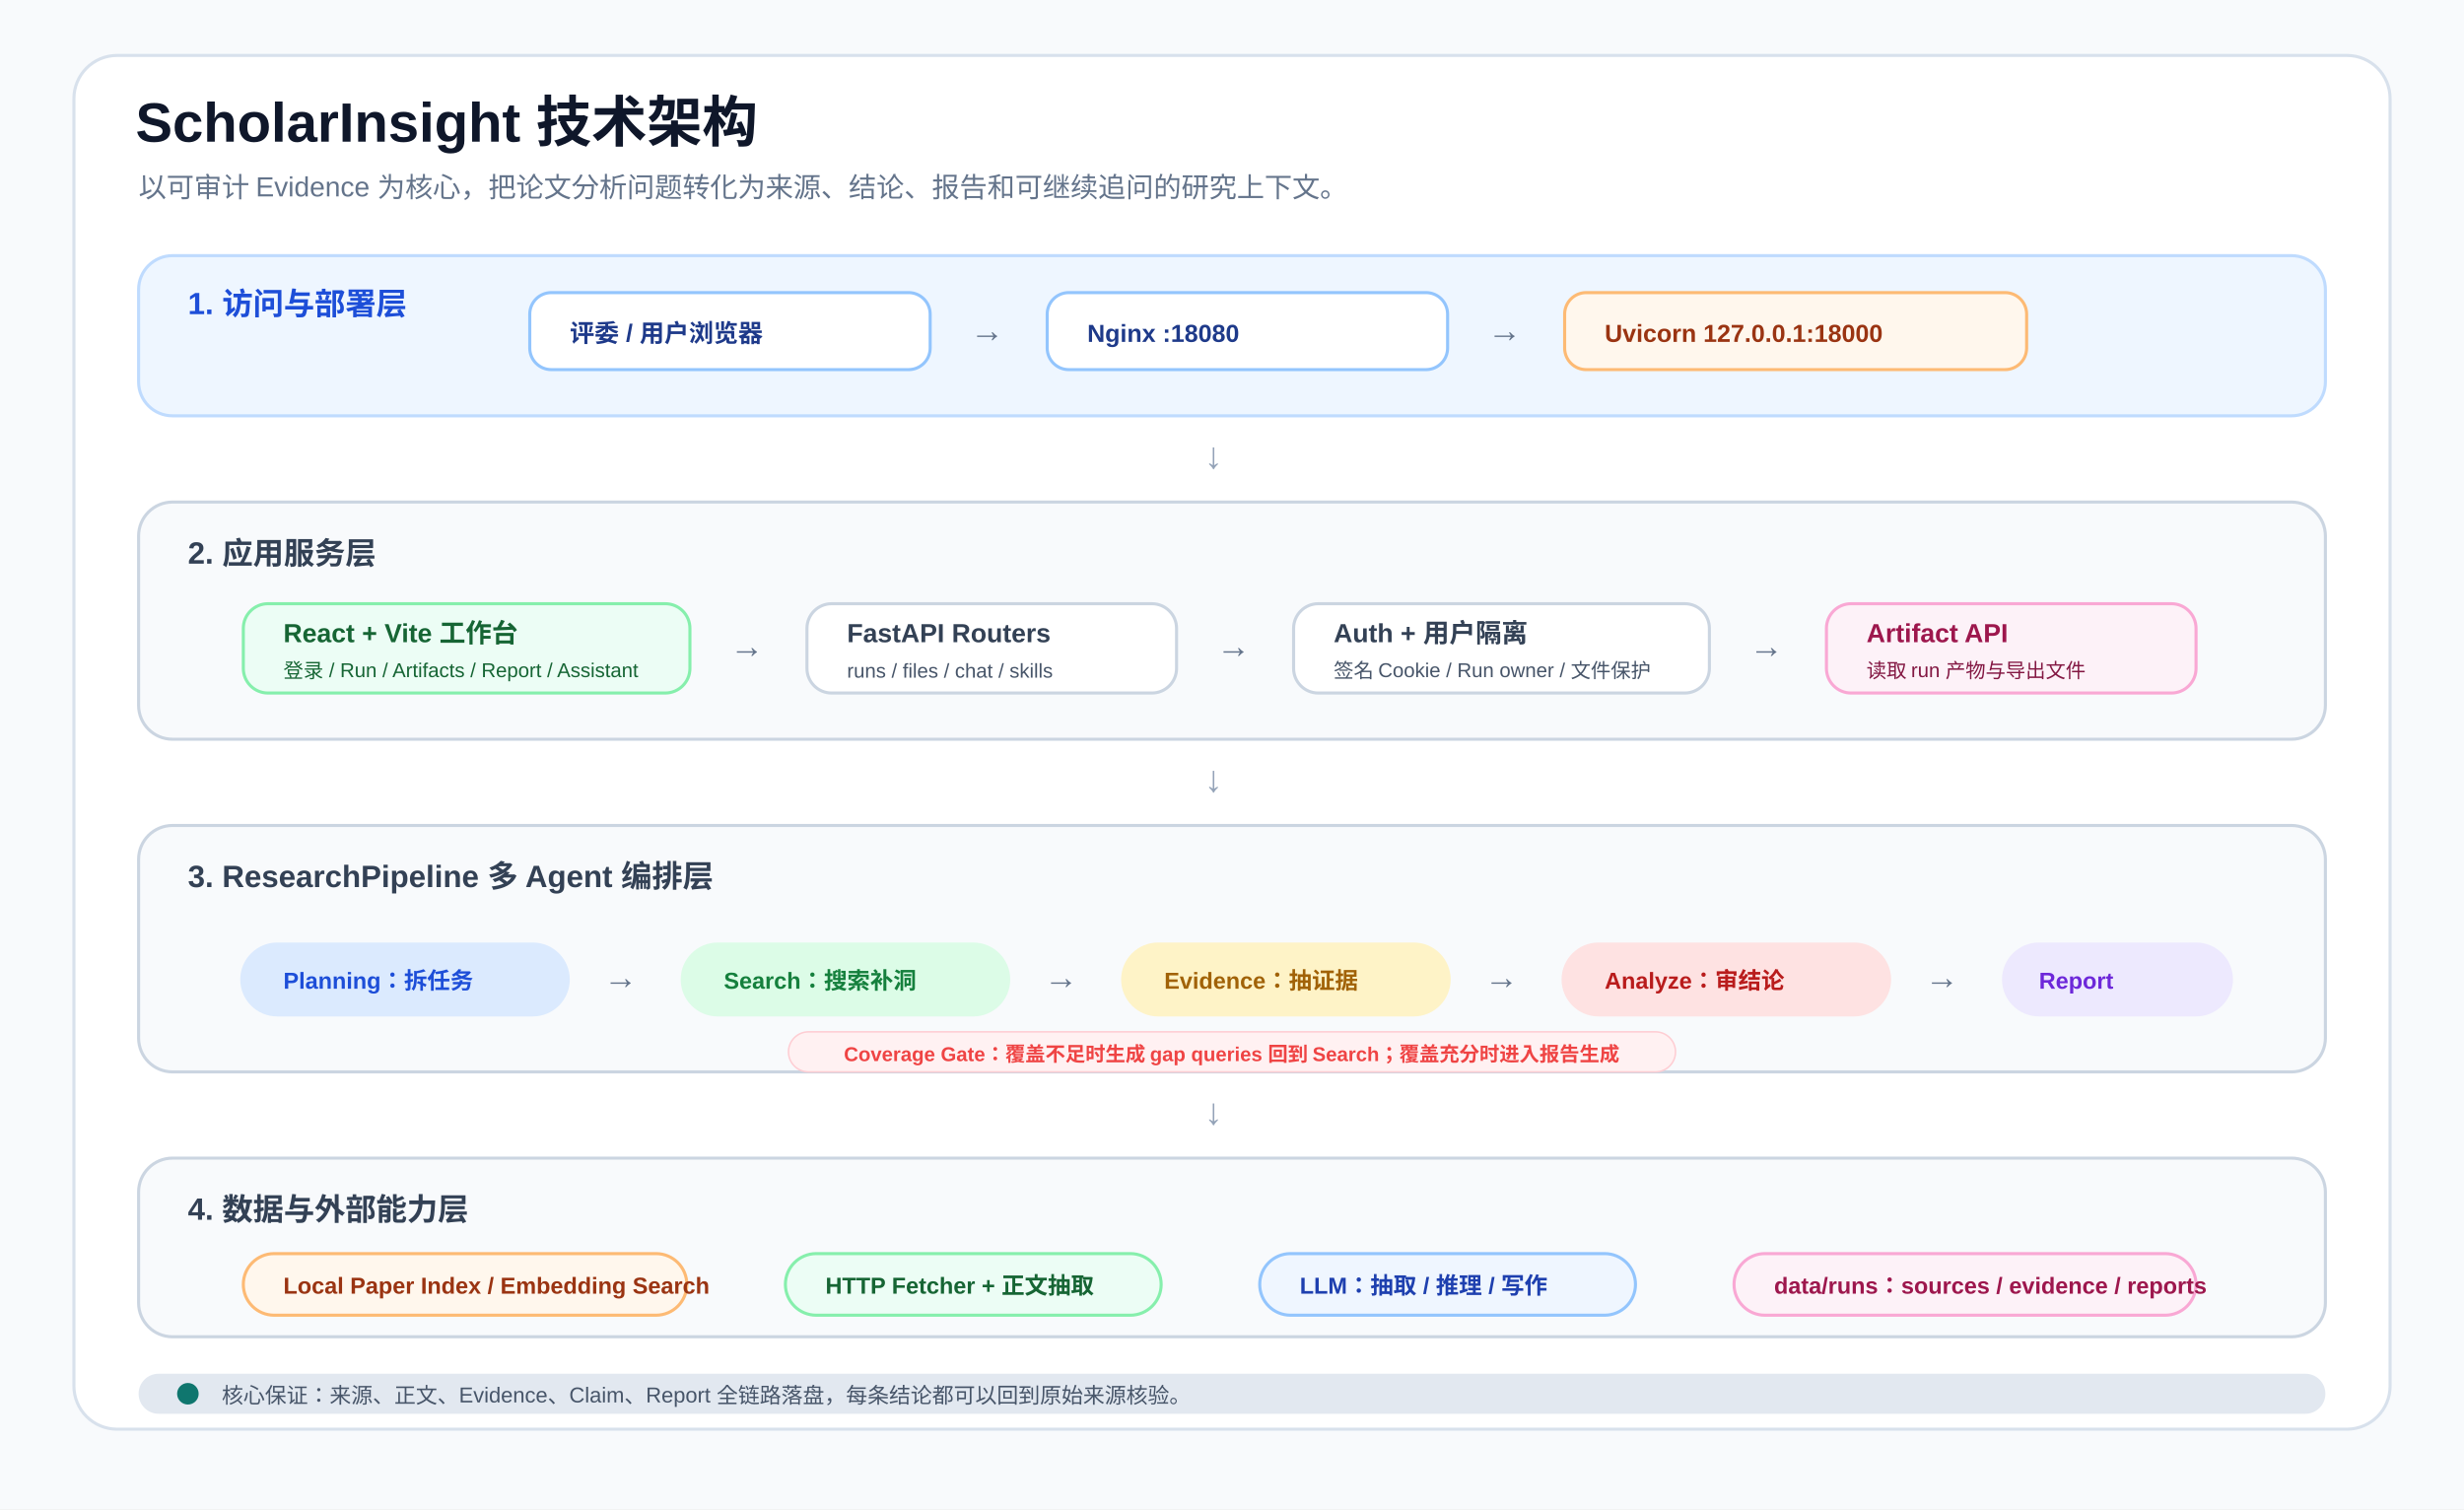
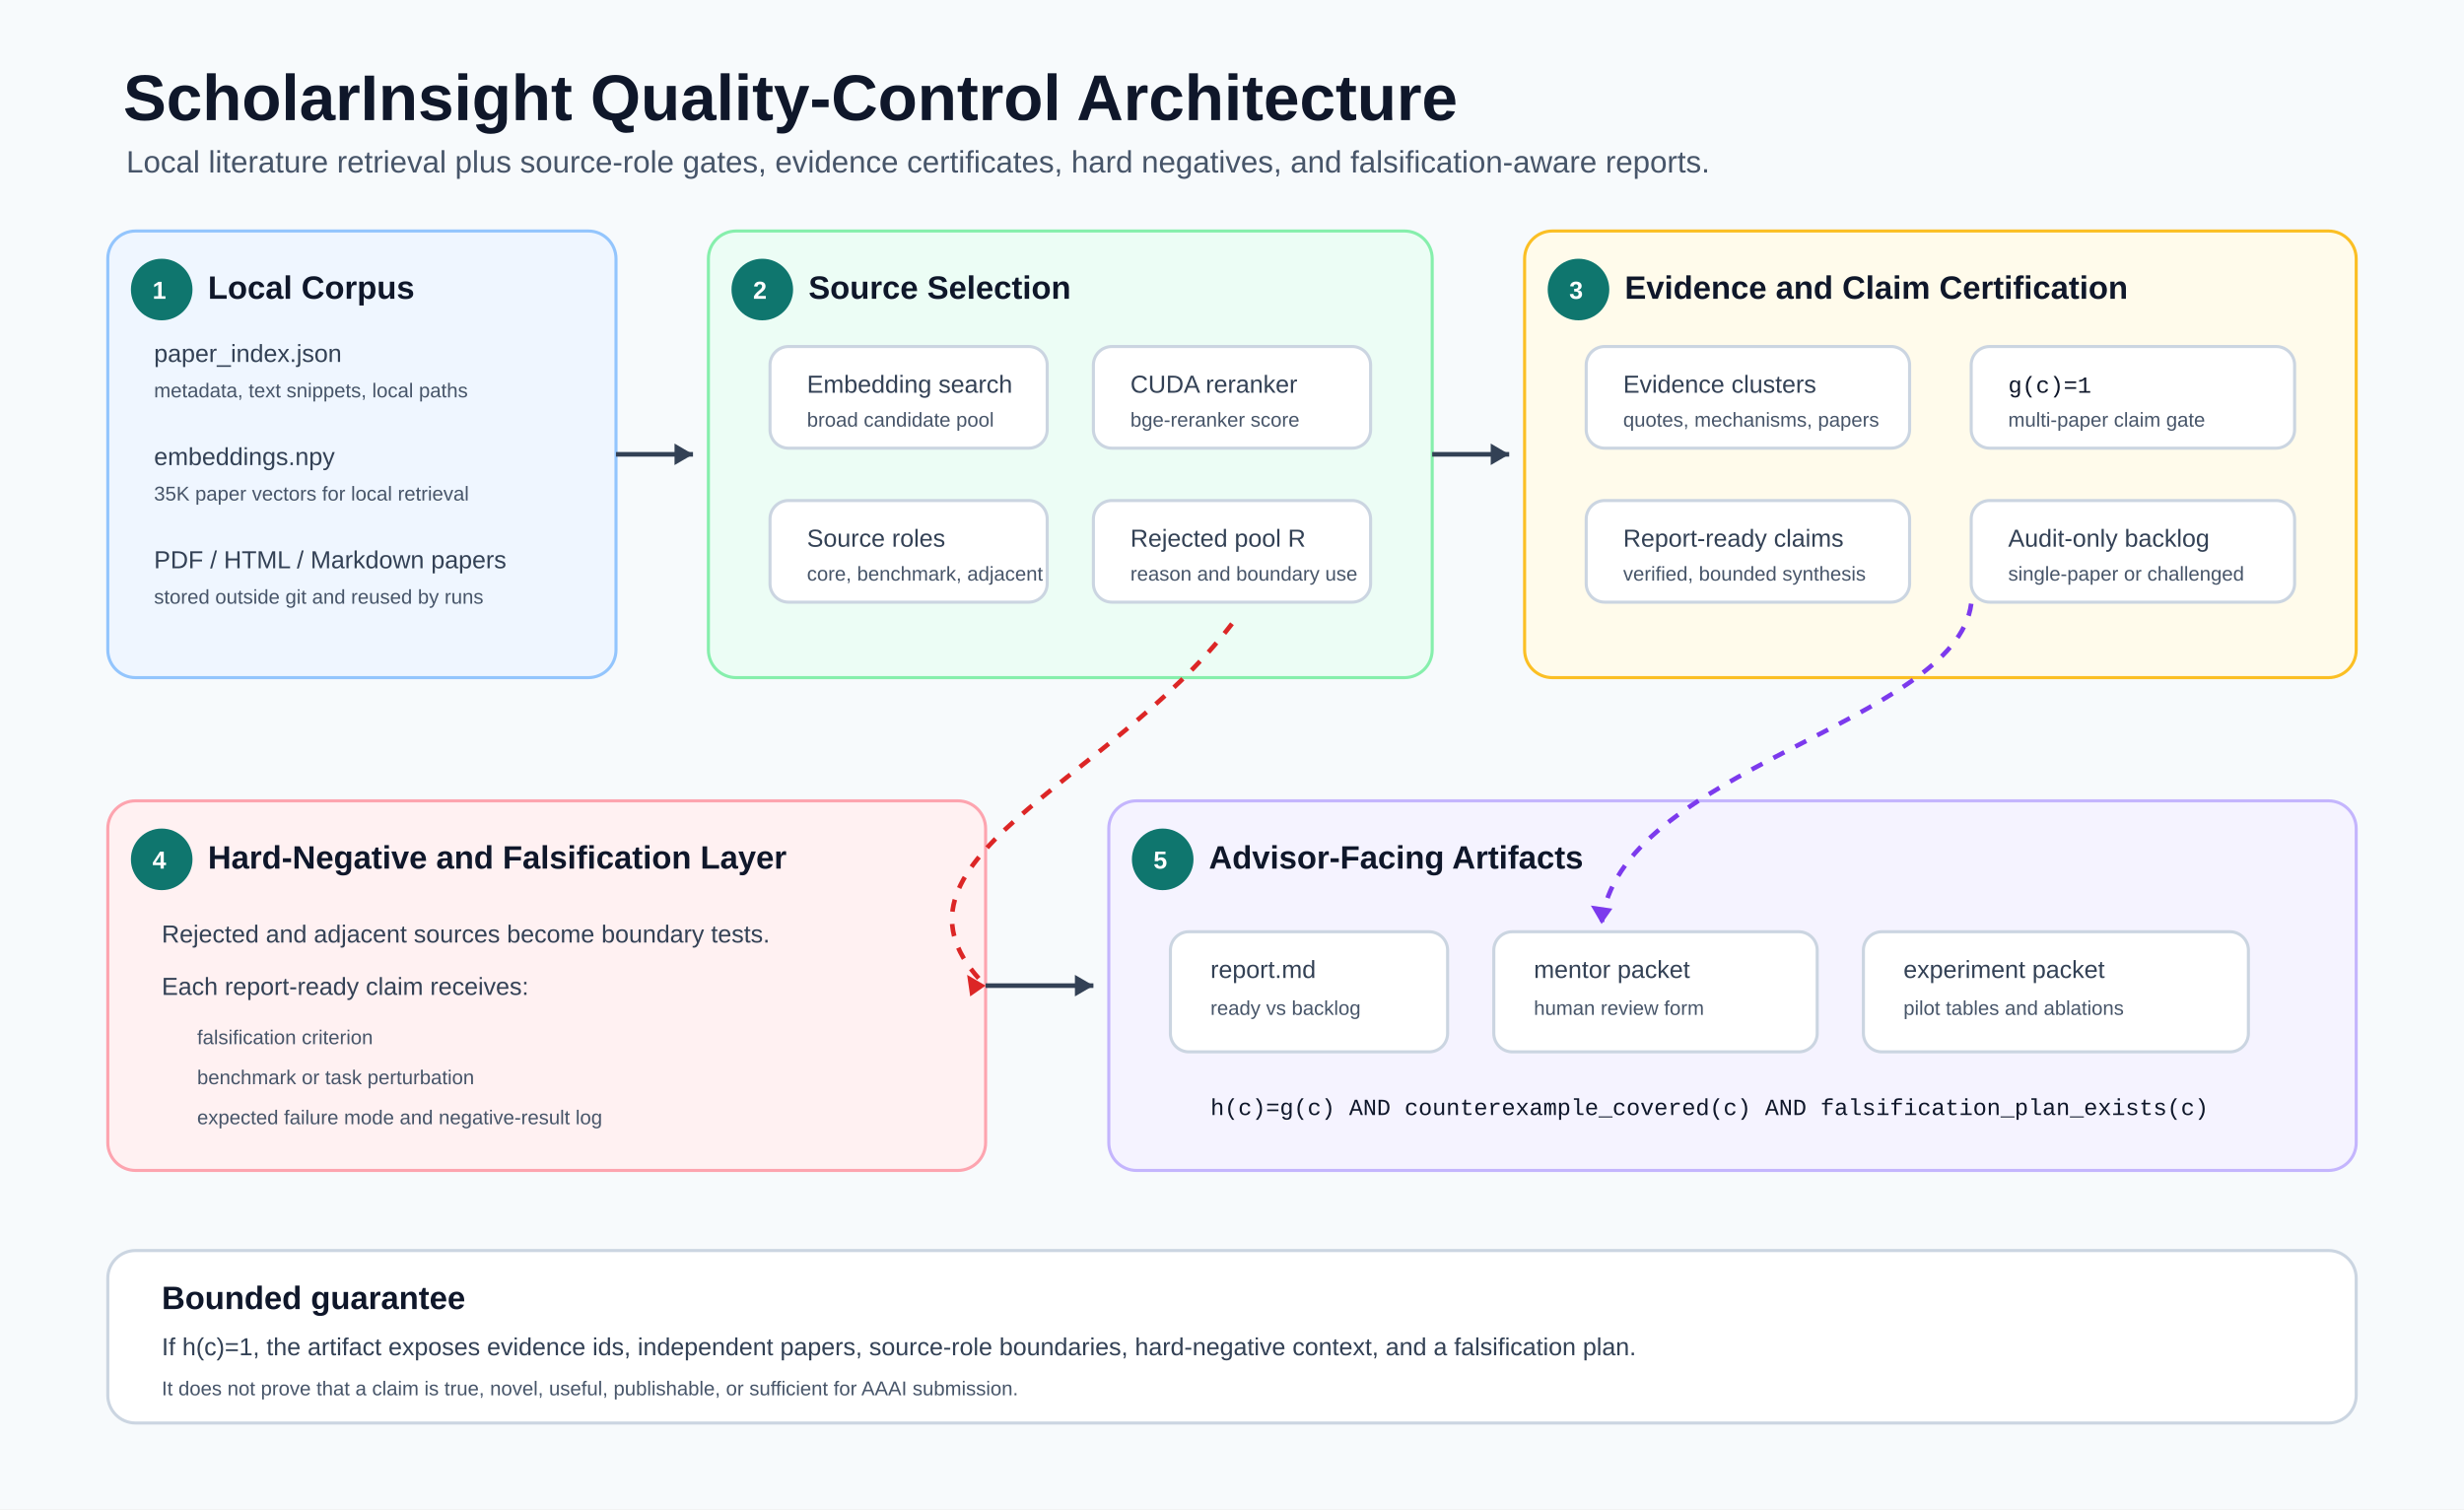
<svg xmlns="http://www.w3.org/2000/svg" viewBox="0 0 1600 980" width="1600" height="980">
-   <rect x="0" y="0" width="1600" height="980" fill="#f8fafc" />
-   <rect x="48" y="36" width="1504" height="892" rx="28" fill="#ffffff" stroke="#d8e1ec" stroke-width="2" />
-   <text x="88" y="92" font-family="Arial, Microsoft YaHei, sans-serif" font-size="36" font-weight="700" fill="#0f172a">ScholarInsight 技术架构</text>
-   <text x="90" y="128" font-family="Arial, Microsoft YaHei, sans-serif" font-size="18" fill="#64748b">以可审计 Evidence 为核心，把论文分析问题转化为来源、结论、报告和可继续追问的研究上下文。</text>
-   <rect x="90" y="166" width="1420" height="104" rx="22" fill="#eef6ff" stroke="#bfdbfe" stroke-width="2" />
-   <text x="122" y="204" font-family="Arial, Microsoft YaHei, sans-serif" font-size="20" font-weight="700" fill="#1d4ed8">1. 访问与部署层</text>
-   <rect x="344" y="190" width="260" height="50" rx="14" fill="#ffffff" stroke="#93c5fd" stroke-width="2" />
-   <text x="370" y="222" font-family="Arial, Microsoft YaHei, sans-serif" font-size="16" font-weight="700" fill="#1e3a8a">评委 / 用户浏览器</text>
-   <text x="630" y="222" font-family="Arial, Microsoft YaHei, sans-serif" font-size="22" font-weight="700" fill="#64748b">→</text>
-   <rect x="680" y="190" width="260" height="50" rx="14" fill="#ffffff" stroke="#93c5fd" stroke-width="2" />
-   <text x="706" y="222" font-family="Arial, Microsoft YaHei, sans-serif" font-size="16" font-weight="700" fill="#1e3a8a">Nginx :18080</text>
-   <text x="966" y="222" font-family="Arial, Microsoft YaHei, sans-serif" font-size="22" font-weight="700" fill="#64748b">→</text>
-   <rect x="1016" y="190" width="300" height="50" rx="14" fill="#fff7ed" stroke="#fdba74" stroke-width="2" />
-   <text x="1042" y="222" font-family="Arial, Microsoft YaHei, sans-serif" font-size="16" font-weight="700" fill="#9a3412">Uvicorn 127.0.0.1:18000</text>
-   <text x="782" y="304" font-family="Arial, Microsoft YaHei, sans-serif" font-size="24" font-weight="700" fill="#94a3b8">↓</text>
-   <rect x="90" y="326" width="1420" height="154" rx="22" fill="#f8fafc" stroke="#cbd5e1" stroke-width="2" />
-   <text x="122" y="366" font-family="Arial, Microsoft YaHei, sans-serif" font-size="20" font-weight="700" fill="#334155">2. 应用服务层</text>
-   <rect x="158" y="392" width="290" height="58" rx="16" fill="#ecfdf5" stroke="#86efac" stroke-width="2" />
-   <text x="184" y="417" font-family="Arial, Microsoft YaHei, sans-serif" font-size="17" font-weight="700" fill="#166534">React + Vite 工作台</text>
-   <text x="184" y="440" font-family="Arial, Microsoft YaHei, sans-serif" font-size="13" fill="#166534">登录 / Run / Artifacts / Report / Assistant</text>
-   <text x="474" y="427" font-family="Arial, Microsoft YaHei, sans-serif" font-size="22" font-weight="700" fill="#64748b">→</text>
-   <rect x="524" y="392" width="240" height="58" rx="16" fill="#ffffff" stroke="#cbd5e1" stroke-width="2" />
-   <text x="550" y="417" font-family="Arial, Microsoft YaHei, sans-serif" font-size="17" font-weight="700" fill="#334155">FastAPI Routers</text>
-   <text x="550" y="440" font-family="Arial, Microsoft YaHei, sans-serif" font-size="13" fill="#475569">runs / files / chat / skills</text>
-   <text x="790" y="427" font-family="Arial, Microsoft YaHei, sans-serif" font-size="22" font-weight="700" fill="#64748b">→</text>
-   <rect x="840" y="392" width="270" height="58" rx="16" fill="#ffffff" stroke="#cbd5e1" stroke-width="2" />
-   <text x="866" y="417" font-family="Arial, Microsoft YaHei, sans-serif" font-size="17" font-weight="700" fill="#334155">Auth + 用户隔离</text>
-   <text x="866" y="440" font-family="Arial, Microsoft YaHei, sans-serif" font-size="13" fill="#475569">签名 Cookie / Run owner / 文件保护</text>
-   <text x="1136" y="427" font-family="Arial, Microsoft YaHei, sans-serif" font-size="22" font-weight="700" fill="#64748b">→</text>
-   <rect x="1186" y="392" width="240" height="58" rx="16" fill="#fdf2f8" stroke="#f9a8d4" stroke-width="2" />
-   <text x="1212" y="417" font-family="Arial, Microsoft YaHei, sans-serif" font-size="17" font-weight="700" fill="#9d174d">Artifact API</text>
-   <text x="1212" y="440" font-family="Arial, Microsoft YaHei, sans-serif" font-size="13" fill="#831843">读取 run 产物与导出文件</text>
-   <text x="782" y="514" font-family="Arial, Microsoft YaHei, sans-serif" font-size="24" font-weight="700" fill="#94a3b8">↓</text>
-   <rect x="90" y="536" width="1420" height="160" rx="22" fill="#f8fafc" stroke="#cbd5e1" stroke-width="2" />
-   <text x="122" y="576" font-family="Arial, Microsoft YaHei, sans-serif" font-size="20" font-weight="700" fill="#334155">3. ResearchPipeline 多 Agent 编排层</text>
-   <rect x="156" y="612" width="214" height="48" rx="24" fill="#dbeafe" />
-   <text x="184" y="642" font-family="Arial, Microsoft YaHei, sans-serif" font-size="15" font-weight="700" fill="#1d4ed8">Planning：拆任务</text>
-   <text x="392" y="642" font-family="Arial, Microsoft YaHei, sans-serif" font-size="22" font-weight="700" fill="#64748b">→</text>
-   <rect x="442" y="612" width="214" height="48" rx="24" fill="#dcfce7" />
-   <text x="470" y="642" font-family="Arial, Microsoft YaHei, sans-serif" font-size="15" font-weight="700" fill="#15803d">Search：搜索补洞</text>
-   <text x="678" y="642" font-family="Arial, Microsoft YaHei, sans-serif" font-size="22" font-weight="700" fill="#64748b">→</text>
-   <rect x="728" y="612" width="214" height="48" rx="24" fill="#fef3c7" />
-   <text x="756" y="642" font-family="Arial, Microsoft YaHei, sans-serif" font-size="15" font-weight="700" fill="#a16207">Evidence：抽证据</text>
-   <text x="964" y="642" font-family="Arial, Microsoft YaHei, sans-serif" font-size="22" font-weight="700" fill="#64748b">→</text>
-   <rect x="1014" y="612" width="214" height="48" rx="24" fill="#fee2e2" />
-   <text x="1042" y="642" font-family="Arial, Microsoft YaHei, sans-serif" font-size="15" font-weight="700" fill="#b91c1c">Analyze：审结论</text>
-   <text x="1250" y="642" font-family="Arial, Microsoft YaHei, sans-serif" font-size="22" font-weight="700" fill="#64748b">→</text>
-   <rect x="1300" y="612" width="150" height="48" rx="24" fill="#ede9fe" />
-   <text x="1324" y="642" font-family="Arial, Microsoft YaHei, sans-serif" font-size="15" font-weight="700" fill="#6d28d9">Report</text>
-   <rect x="512" y="670" width="576" height="26" rx="13" fill="#fff1f2" stroke="#fecdd3" stroke-width="1" />
-   <text x="548" y="689" font-family="Arial, Microsoft YaHei, sans-serif" font-size="13" font-weight="700" fill="#ef4444">Coverage Gate：覆盖不足时生成 gap queries 回到 Search；覆盖充分时进入报告生成</text>
-   <text x="782" y="730" font-family="Arial, Microsoft YaHei, sans-serif" font-size="24" font-weight="700" fill="#94a3b8">↓</text>
-   <rect x="90" y="752" width="1420" height="116" rx="22" fill="#f8fafc" stroke="#cbd5e1" stroke-width="2" />
-   <text x="122" y="792" font-family="Arial, Microsoft YaHei, sans-serif" font-size="20" font-weight="700" fill="#334155">4. 数据与外部能力层</text>
-   <rect x="158" y="814" width="288" height="40" rx="20" fill="#fff7ed" stroke="#fdba74" stroke-width="2" />
-   <text x="184" y="840" font-family="Arial, Microsoft YaHei, sans-serif" font-size="15" font-weight="700" fill="#9a3412">Local Paper Index / Embedding Search</text>
-   <rect x="510" y="814" width="244" height="40" rx="20" fill="#ecfdf5" stroke="#86efac" stroke-width="2" />
-   <text x="536" y="840" font-family="Arial, Microsoft YaHei, sans-serif" font-size="15" font-weight="700" fill="#166534">HTTP Fetcher + 正文抽取</text>
-   <rect x="818" y="814" width="244" height="40" rx="20" fill="#eff6ff" stroke="#93c5fd" stroke-width="2" />
-   <text x="844" y="840" font-family="Arial, Microsoft YaHei, sans-serif" font-size="15" font-weight="700" fill="#1e40af">LLM：抽取 / 推理 / 写作</text>
-   <rect x="1126" y="814" width="300" height="40" rx="20" fill="#fdf2f8" stroke="#f9a8d4" stroke-width="2" />
-   <text x="1152" y="840" font-family="Arial, Microsoft YaHei, sans-serif" font-size="15" font-weight="700" fill="#9d174d">data/runs：sources / evidence / reports</text>
-   <rect x="90" y="892" width="1420" height="26" rx="13" fill="#e2e8f0" />
-   <circle cx="122" cy="905" r="7" fill="#0f766e" />
-   <text x="144" y="911" font-family="Arial, Microsoft YaHei, sans-serif" font-size="14" fill="#475569">核心保证：来源、正文、Evidence、Claim、Report 全链路落盘，每条结论都可以回到原始来源核验。</text>
+   <rect x="0" y="0" width="1600" height="980" fill="#f7fafc" />
+   <text x="80" y="78" font-family="Arial, sans-serif" font-size="42" font-weight="700" fill="#0f172a">ScholarInsight Quality-Control Architecture</text>
+   <text x="82" y="112" font-family="Arial, sans-serif" font-size="20" fill="#475569">Local literature retrieval plus source-role gates, evidence certificates, hard negatives, and falsification-aware reports.</text>
+   <rect x="70" y="150" width="330" height="290" rx="18" fill="#eff6ff" stroke="#93c5fd" stroke-width="2" />
+   <circle cx="105" cy="188" r="20" fill="#0f766e" />
+   <text x="99" y="194" font-family="Arial, sans-serif" font-size="16" font-weight="700" fill="#ffffff">1</text>
+   <text x="135" y="194" font-family="Arial, sans-serif" font-size="21" font-weight="700" fill="#0f172a">Local Corpus</text>
+   <text x="100" y="235" font-family="Arial, sans-serif" font-size="16" fill="#334155">paper_index.json</text>
+   <text x="100" y="258" font-family="Arial, sans-serif" font-size="13" fill="#475569">metadata, text snippets, local paths</text>
+   <text x="100" y="302" font-family="Arial, sans-serif" font-size="16" fill="#334155">embeddings.npy</text>
+   <text x="100" y="325" font-family="Arial, sans-serif" font-size="13" fill="#475569">35K paper vectors for local retrieval</text>
+   <text x="100" y="369" font-family="Arial, sans-serif" font-size="16" fill="#334155">PDF / HTML / Markdown papers</text>
+   <text x="100" y="392" font-family="Arial, sans-serif" font-size="13" fill="#475569">stored outside git and reused by runs</text>
+   <rect x="460" y="150" width="470" height="290" rx="18" fill="#ecfdf5" stroke="#86efac" stroke-width="2" />
+   <circle cx="495" cy="188" r="20" fill="#0f766e" />
+   <text x="489" y="194" font-family="Arial, sans-serif" font-size="16" font-weight="700" fill="#ffffff">2</text>
+   <text x="525" y="194" font-family="Arial, sans-serif" font-size="21" font-weight="700" fill="#0f172a">Source Selection</text>
+   <rect x="500" y="225" width="180" height="66" rx="12" fill="#ffffff" stroke="#cbd5e1" stroke-width="2" />
+   <text x="524" y="255" font-family="Arial, sans-serif" font-size="16" fill="#334155">Embedding search</text>
+   <text x="524" y="277" font-family="Arial, sans-serif" font-size="13" fill="#475569">broad candidate pool</text>
+   <rect x="710" y="225" width="180" height="66" rx="12" fill="#ffffff" stroke="#cbd5e1" stroke-width="2" />
+   <text x="734" y="255" font-family="Arial, sans-serif" font-size="16" fill="#334155">CUDA reranker</text>
+   <text x="734" y="277" font-family="Arial, sans-serif" font-size="13" fill="#475569">bge-reranker score</text>
+   <rect x="500" y="325" width="180" height="66" rx="12" fill="#ffffff" stroke="#cbd5e1" stroke-width="2" />
+   <text x="524" y="355" font-family="Arial, sans-serif" font-size="16" fill="#334155">Source roles</text>
+   <text x="524" y="377" font-family="Arial, sans-serif" font-size="13" fill="#475569">core, benchmark, adjacent</text>
+   <rect x="710" y="325" width="180" height="66" rx="12" fill="#ffffff" stroke="#cbd5e1" stroke-width="2" />
+   <text x="734" y="355" font-family="Arial, sans-serif" font-size="16" fill="#334155">Rejected pool R</text>
+   <text x="734" y="377" font-family="Arial, sans-serif" font-size="13" fill="#475569">reason and boundary use</text>
+   <rect x="990" y="150" width="540" height="290" rx="18" fill="#fffbeb" stroke="#fbbf24" stroke-width="2" />
+   <circle cx="1025" cy="188" r="20" fill="#0f766e" />
+   <text x="1019" y="194" font-family="Arial, sans-serif" font-size="16" font-weight="700" fill="#ffffff">3</text>
+   <text x="1055" y="194" font-family="Arial, sans-serif" font-size="21" font-weight="700" fill="#0f172a">Evidence and Claim Certification</text>
+   <rect x="1030" y="225" width="210" height="66" rx="12" fill="#ffffff" stroke="#cbd5e1" stroke-width="2" />
+   <text x="1054" y="255" font-family="Arial, sans-serif" font-size="16" fill="#334155">Evidence clusters</text>
+   <text x="1054" y="277" font-family="Arial, sans-serif" font-size="13" fill="#475569">quotes, mechanisms, papers</text>
+   <rect x="1280" y="225" width="210" height="66" rx="12" fill="#ffffff" stroke="#cbd5e1" stroke-width="2" />
+   <text x="1304" y="255" font-family="Courier New, monospace" font-size="15" fill="#0f172a">g(c)=1</text>
+   <text x="1304" y="277" font-family="Arial, sans-serif" font-size="13" fill="#475569">multi-paper claim gate</text>
+   <rect x="1030" y="325" width="210" height="66" rx="12" fill="#ffffff" stroke="#cbd5e1" stroke-width="2" />
+   <text x="1054" y="355" font-family="Arial, sans-serif" font-size="16" fill="#334155">Report-ready claims</text>
+   <text x="1054" y="377" font-family="Arial, sans-serif" font-size="13" fill="#475569">verified, bounded synthesis</text>
+   <rect x="1280" y="325" width="210" height="66" rx="12" fill="#ffffff" stroke="#cbd5e1" stroke-width="2" />
+   <text x="1304" y="355" font-family="Arial, sans-serif" font-size="16" fill="#334155">Audit-only backlog</text>
+   <text x="1304" y="377" font-family="Arial, sans-serif" font-size="13" fill="#475569">single-paper or challenged</text>
+   <line x1="400" y1="295" x2="450" y2="295" stroke="#334155" stroke-width="3" />
+   <polygon points="450,295 438,288 438,302" fill="#334155" />
+   <line x1="930" y1="295" x2="980" y2="295" stroke="#334155" stroke-width="3" />
+   <polygon points="980,295 968,288 968,302" fill="#334155" />
+   <rect x="70" y="520" width="570" height="240" rx="18" fill="#fff1f2" stroke="#fda4af" stroke-width="2" />
+   <circle cx="105" cy="558" r="20" fill="#0f766e" />
+   <text x="99" y="564" font-family="Arial, sans-serif" font-size="16" font-weight="700" fill="#ffffff">4</text>
+   <text x="135" y="564" font-family="Arial, sans-serif" font-size="21" font-weight="700" fill="#0f172a">Hard-Negative and Falsification Layer</text>
+   <text x="105" y="612" font-family="Arial, sans-serif" font-size="16" fill="#334155">Rejected and adjacent sources become boundary tests.</text>
+   <text x="105" y="646" font-family="Arial, sans-serif" font-size="16" fill="#334155">Each report-ready claim receives:</text>
+   <text x="128" y="678" font-family="Arial, sans-serif" font-size="13" fill="#475569">falsification criterion</text>
+   <text x="128" y="704" font-family="Arial, sans-serif" font-size="13" fill="#475569">benchmark or task perturbation</text>
+   <text x="128" y="730" font-family="Arial, sans-serif" font-size="13" fill="#475569">expected failure mode and negative-result log</text>
+   <rect x="720" y="520" width="810" height="240" rx="18" fill="#f5f3ff" stroke="#c4b5fd" stroke-width="2" />
+   <circle cx="755" cy="558" r="20" fill="#0f766e" />
+   <text x="749" y="564" font-family="Arial, sans-serif" font-size="16" font-weight="700" fill="#ffffff">5</text>
+   <text x="785" y="564" font-family="Arial, sans-serif" font-size="21" font-weight="700" fill="#0f172a">Advisor-Facing Artifacts</text>
+   <rect x="760" y="605" width="180" height="78" rx="12" fill="#ffffff" stroke="#cbd5e1" stroke-width="2" />
+   <text x="786" y="635" font-family="Arial, sans-serif" font-size="16" fill="#334155">report.md</text>
+   <text x="786" y="659" font-family="Arial, sans-serif" font-size="13" fill="#475569">ready vs backlog</text>
+   <rect x="970" y="605" width="210" height="78" rx="12" fill="#ffffff" stroke="#cbd5e1" stroke-width="2" />
+   <text x="996" y="635" font-family="Arial, sans-serif" font-size="16" fill="#334155">mentor packet</text>
+   <text x="996" y="659" font-family="Arial, sans-serif" font-size="13" fill="#475569">human review form</text>
+   <rect x="1210" y="605" width="250" height="78" rx="12" fill="#ffffff" stroke="#cbd5e1" stroke-width="2" />
+   <text x="1236" y="635" font-family="Arial, sans-serif" font-size="16" fill="#334155">experiment packet</text>
+   <text x="1236" y="659" font-family="Arial, sans-serif" font-size="13" fill="#475569">pilot tables and ablations</text>
+   <text x="786" y="724" font-family="Courier New, monospace" font-size="15" fill="#0f172a">h(c)=g(c) AND counterexample_covered(c) AND falsification_plan_exists(c)</text>
+   <path d="M800 405 C720 510 560 560 640 640" stroke="#dc2626" stroke-width="3" stroke-dasharray="8 8" fill="none" />
+   <polygon points="640,640 628,633 630,647" fill="#dc2626" />
+   <line x1="640" y1="640" x2="710" y2="640" stroke="#334155" stroke-width="3" />
+   <polygon points="710,640 698,633 698,647" fill="#334155" />
+   <path d="M1280 392 C1270 470 1050 500 1040 600" stroke="#7c3aed" stroke-width="3" stroke-dasharray="8 8" fill="none" />
+   <polygon points="1040,600 1033,588 1047,590" fill="#7c3aed" />
+   <rect x="70" y="812" width="1460" height="112" rx="18" fill="#ffffff" stroke="#cbd5e1" stroke-width="2" />
+   <text x="105" y="850" font-family="Arial, sans-serif" font-size="21" font-weight="700" fill="#0f172a">Bounded guarantee</text>
+   <text x="105" y="880" font-family="Arial, sans-serif" font-size="16" fill="#334155">If h(c)=1, the artifact exposes evidence ids, independent papers, source-role boundaries, hard-negative context, and a falsification plan.</text>
+   <text x="105" y="906" font-family="Arial, sans-serif" font-size="13" fill="#475569">It does not prove that a claim is true, novel, useful, publishable, or sufficient for AAAI submission.</text>
</svg>
